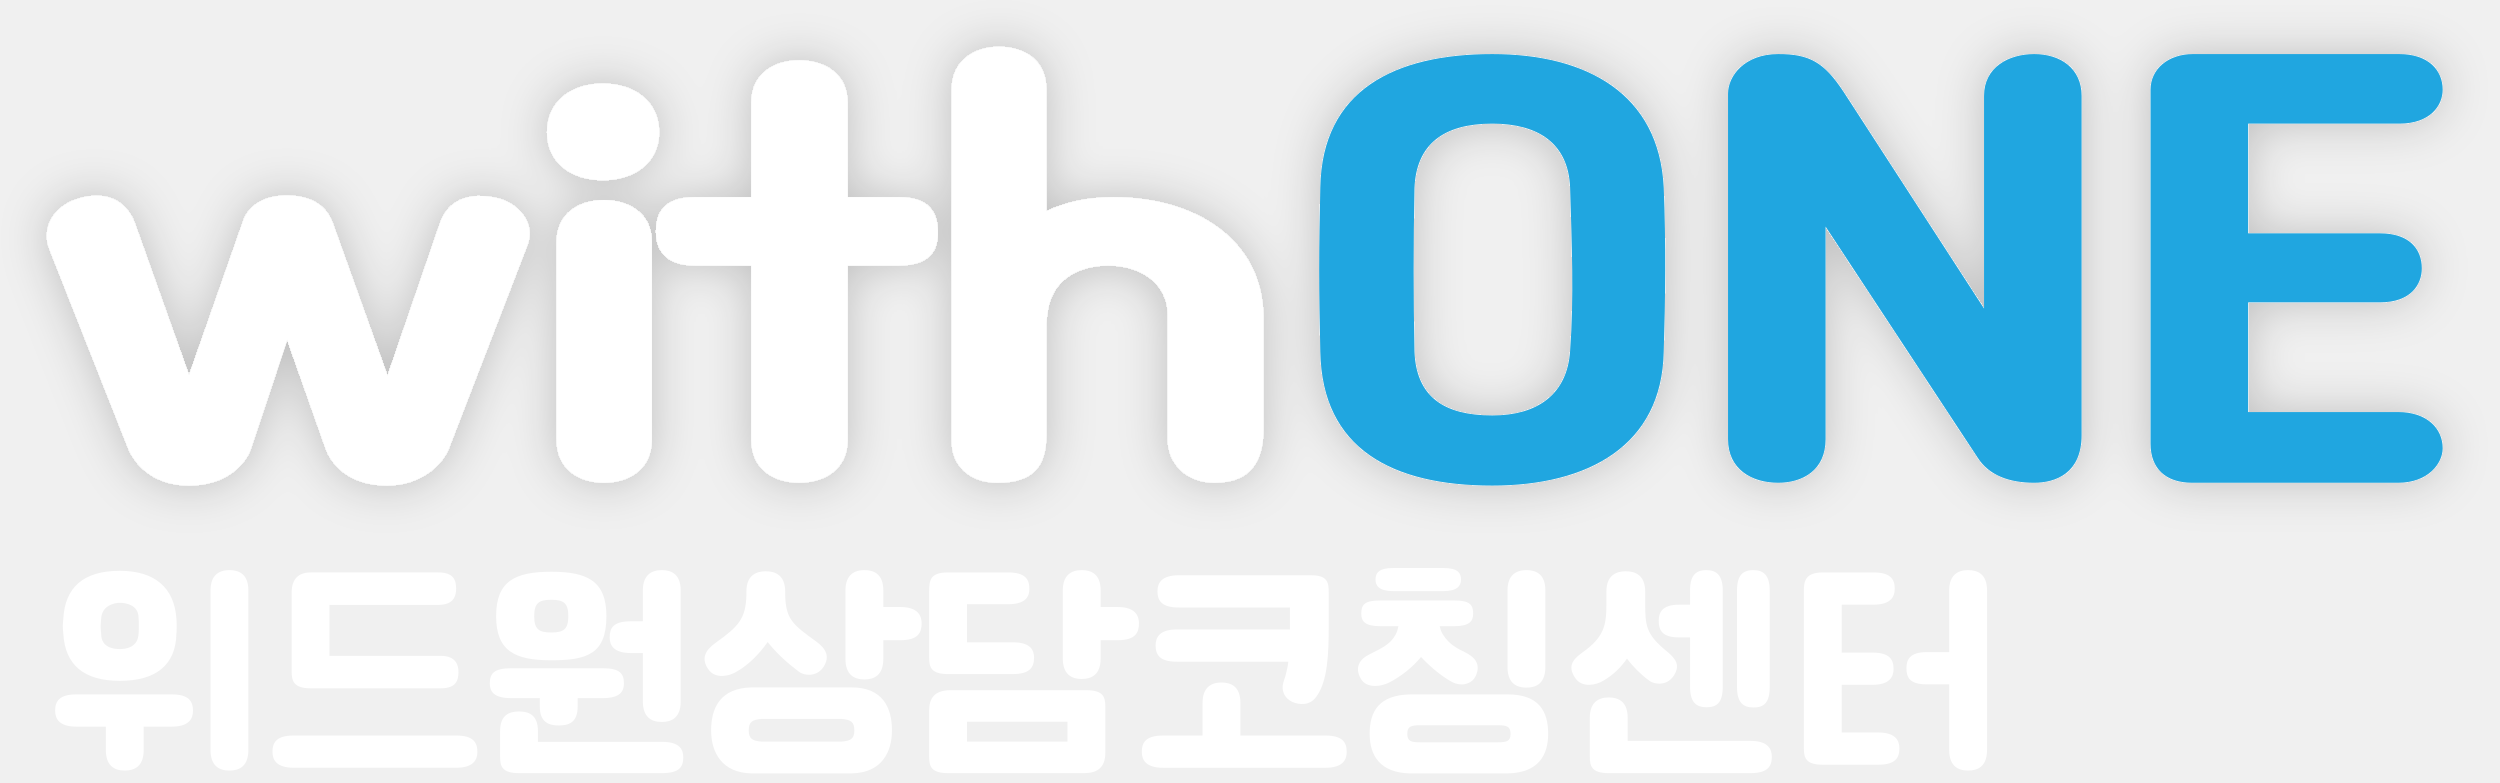
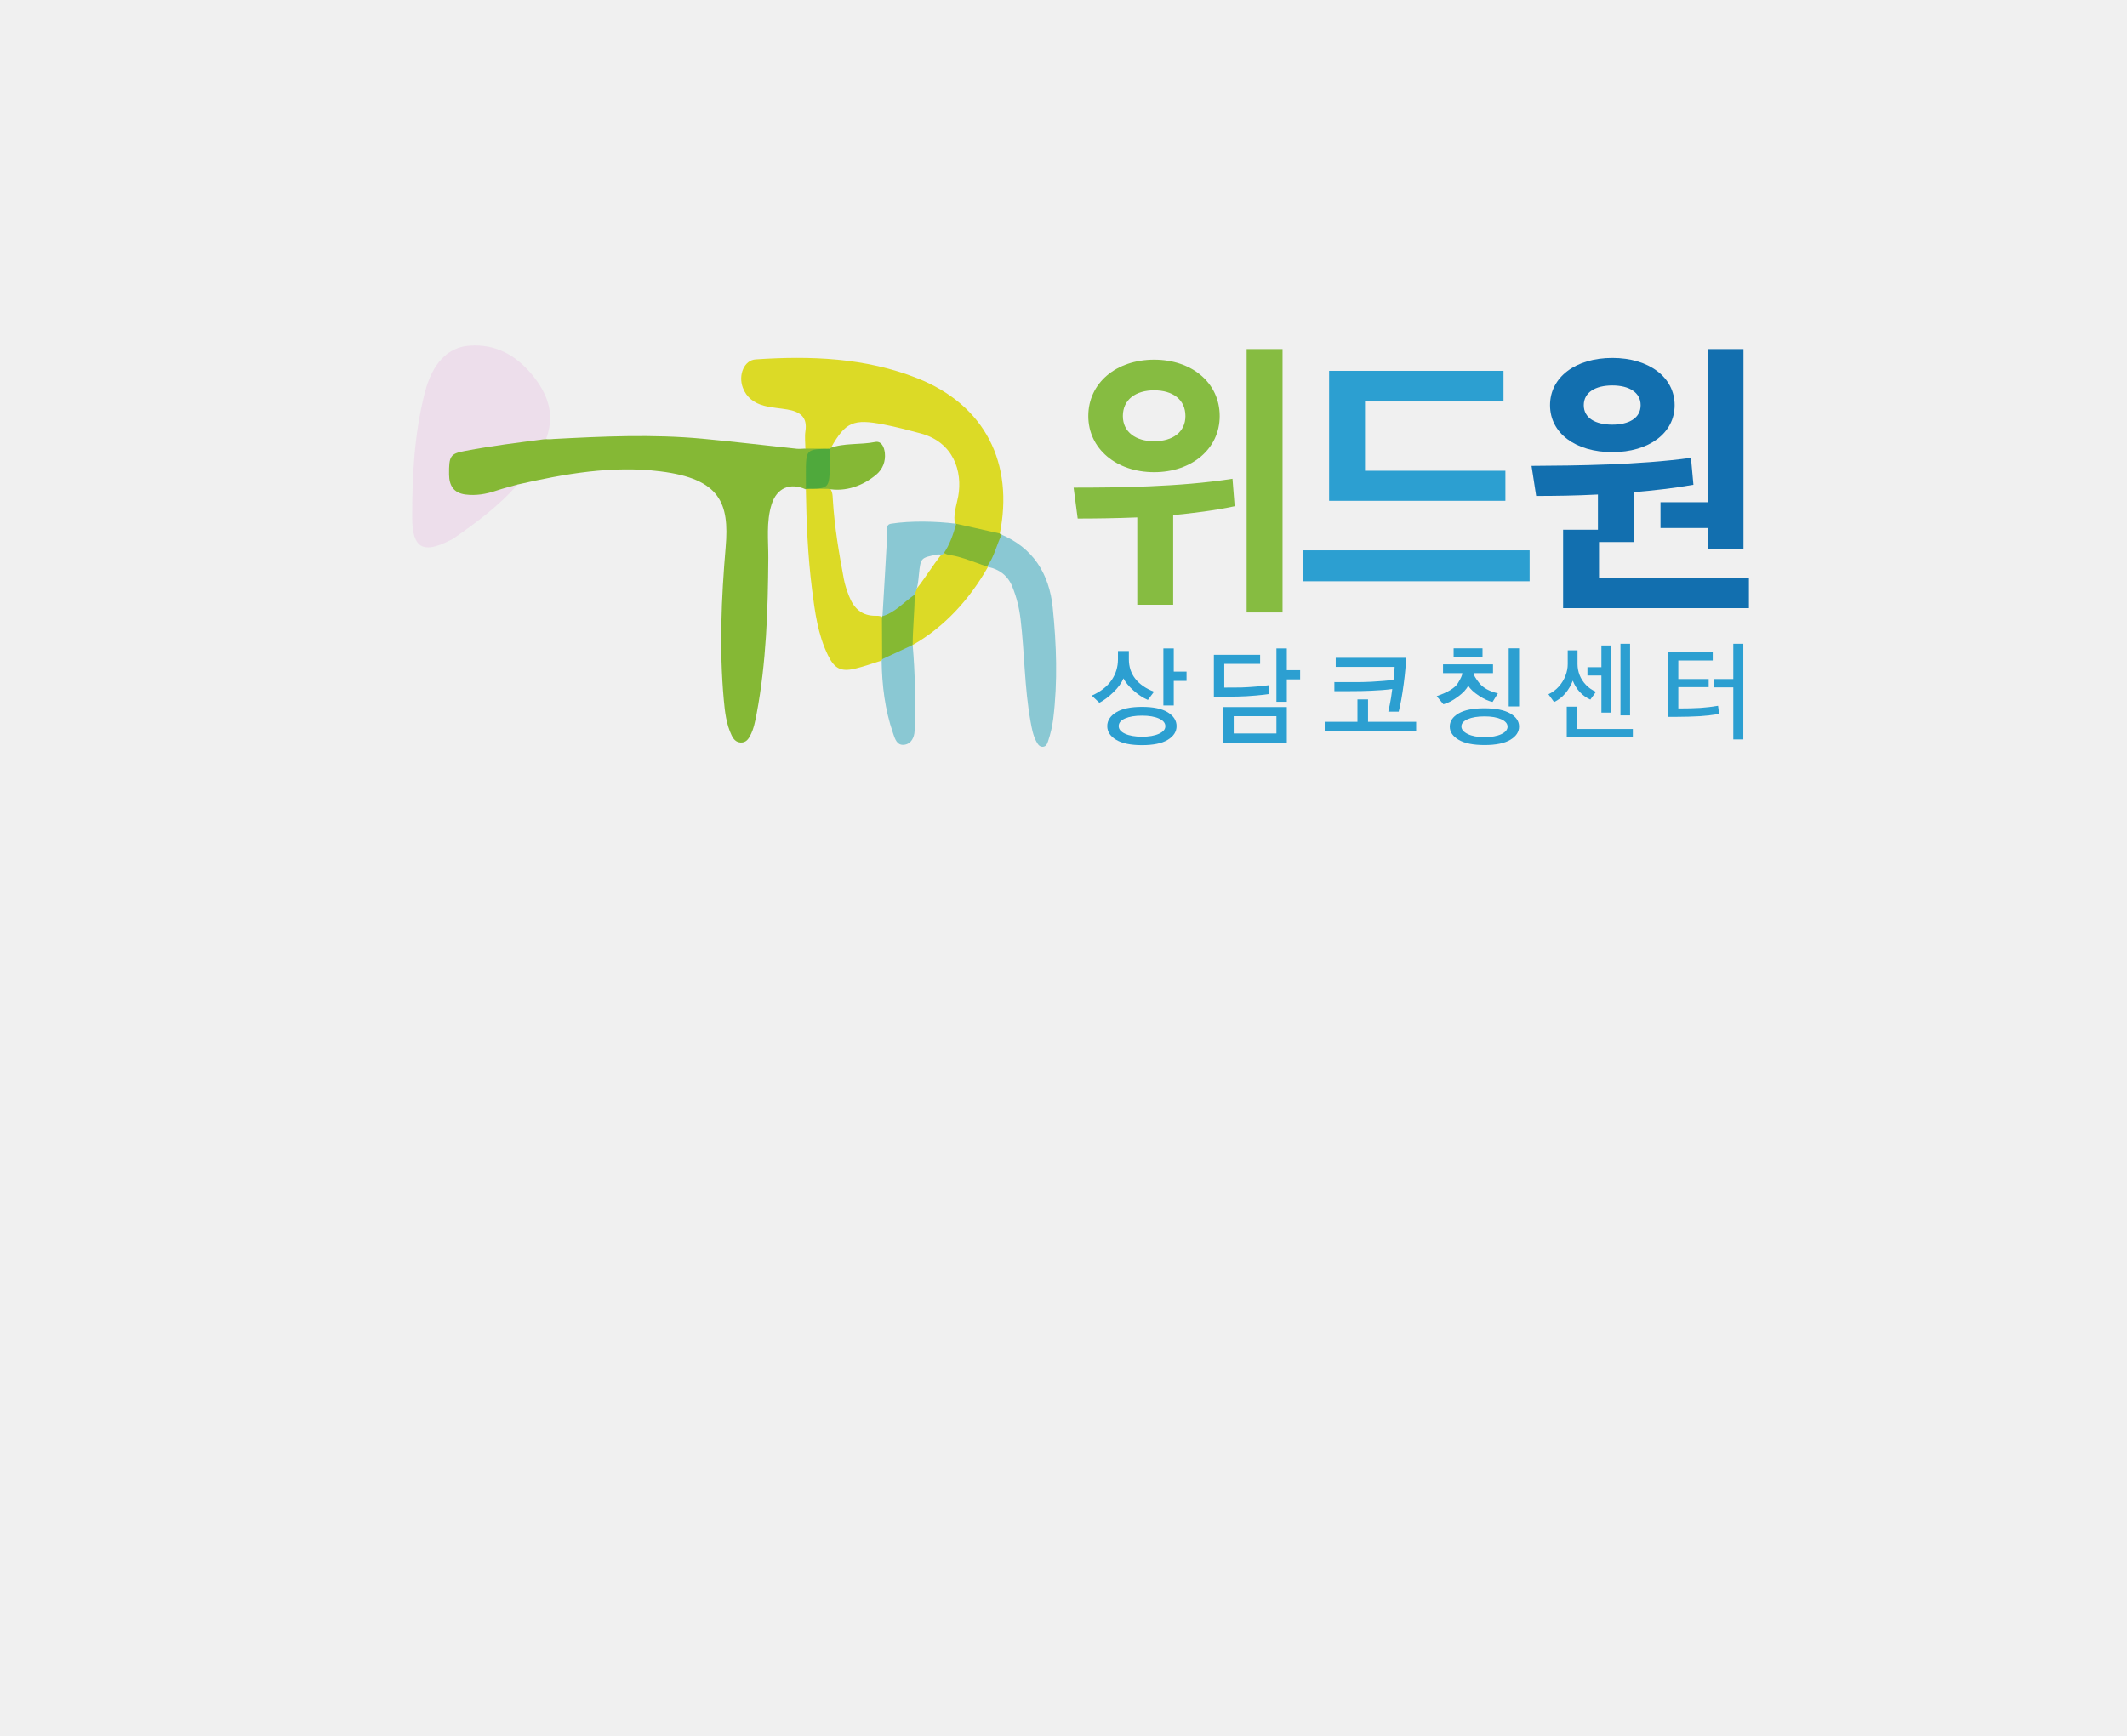
- <svg xmlns="http://www.w3.org/2000/svg" width="214" height="67" viewBox="0 0 214 67" fill="none">
-   <g filter="url(#filter0_d_497_1187)">
-     <path d="M192.438 35.272H205.277C207.739 35.272 209.091 36.676 209.091 38.371C209.091 39.678 207.836 41.324 205.277 41.324H187.66C185.391 41.324 184.088 40.113 184.088 37.983V7.679C184.088 5.888 185.632 4.629 187.708 4.629H205.374C207.836 4.629 209.091 5.984 209.091 7.679C209.091 9.034 208.029 10.583 205.374 10.583H192.438V19.975H203.733C206.195 19.975 207.305 21.282 207.305 22.976C207.305 24.332 206.388 25.881 203.733 25.881H192.438V35.272Z" fill="#20A6E0" />
-     <path d="M178.184 8.211V37.257C178.184 40.501 175.964 41.324 174.129 41.324C172.006 41.324 170.268 40.694 169.303 39.194L156.27 19.394V37.596C156.27 40.258 154.291 41.324 152.216 41.324C149.947 41.324 147.92 40.162 147.92 37.596V8.018C147.92 6.517 149.32 4.629 152.216 4.629C154.87 4.629 156.125 5.307 157.815 7.872L169.834 26.413V8.211C169.834 5.742 171.957 4.629 174.129 4.629C176.35 4.629 178.184 5.839 178.184 8.211Z" fill="#20A6E0" />
-     <path d="M127.74 41.566C119.245 41.566 113.163 38.467 113.018 30.093C112.97 27.769 112.922 25.445 112.922 23.122C112.922 20.846 112.97 18.474 113.018 16.054C113.163 7.679 119.438 4.629 127.74 4.629C135.801 4.629 142.027 8.018 142.414 16.054C142.607 20.701 142.558 25.687 142.414 30.093C142.269 38.177 135.897 41.566 127.74 41.566ZM134.401 16.054C134.256 12.326 131.746 10.583 127.74 10.583C123.541 10.583 121.224 12.374 121.079 16.102C120.983 20.798 120.983 25.445 121.079 30.093C121.224 33.917 123.541 35.563 127.74 35.563C131.65 35.563 134.16 33.723 134.401 30.044C134.739 25.445 134.546 20.943 134.401 16.054Z" fill="#20A6E0" />
-     <path d="M81.463 7.631C81.463 5.162 83.442 4 85.517 4C87.689 4 89.572 5.162 89.572 7.631V18.087C91.165 17.313 93.047 16.877 95.316 16.877C102.363 16.877 108.107 20.556 108.155 27.14V36.725C108.155 39.388 107.141 41.324 103.956 41.324C101.542 41.324 99.95 39.678 99.95 37.596V26.898C99.95 24.332 97.729 22.735 94.881 22.735C91.985 22.735 89.958 24.187 89.668 26.801C89.62 27.14 89.572 27.43 89.572 27.769V37.209C89.572 39.872 88.51 41.324 85.373 41.324C83.007 41.324 81.463 39.872 81.463 37.79V7.631Z" fill="white" />
-     <path d="M76.954 16.875C79.609 16.875 80.284 18.279 80.284 19.925C80.284 21.184 79.802 22.733 76.954 22.733H72.561V37.643C72.561 40.209 70.534 41.322 68.41 41.322C66.287 41.322 64.308 40.209 64.308 37.643V22.733H59.481C56.923 22.733 56.15 21.329 56.15 19.828C56.15 18.328 56.73 16.875 59.481 16.875H64.308V8.791C64.308 6.274 66.287 5.16 68.41 5.16C70.534 5.16 72.561 6.274 72.561 8.791V16.875H76.954Z" fill="white" />
-     <path d="M46.821 11.312C46.821 8.649 48.945 7.148 51.6 7.148C54.255 7.148 56.427 8.649 56.427 11.312C56.427 13.974 54.255 15.427 51.6 15.427C48.945 15.427 46.821 13.974 46.821 11.312ZM47.642 37.647V20.703C47.642 18.234 49.621 17.121 51.696 17.121C53.772 17.121 55.799 18.234 55.799 20.703V37.647C55.799 40.212 53.772 41.326 51.696 41.326C49.621 41.326 47.642 40.212 47.642 37.647Z" fill="white" />
-     <path d="M4.21 21.283C3.582 19.734 4.355 17.749 6.623 17.023C8.892 16.297 10.774 17.023 11.547 19.105L16.18 32.127L20.814 18.911C21.297 17.507 22.745 16.684 24.675 16.733C26.848 16.781 28.006 17.749 28.489 19.105L33.171 32.175L37.66 19.105C38.142 17.701 39.445 16.297 42.438 16.926C44.321 17.313 45.913 19.056 45.141 20.993L38.432 38.372C37.949 39.679 36.115 41.567 33.122 41.567C29.744 41.567 28.296 39.63 27.861 38.372L24.579 29.077L21.49 38.372C21.104 39.63 19.462 41.567 16.18 41.567C12.946 41.567 11.45 39.582 10.967 38.372L4.21 21.283Z" fill="white" />
+ <svg xmlns="http://www.w3.org/2000/svg" width="332" height="271" viewBox="0 0 332 271" fill="none">
+   <mask id="mask0_581_1496" style="mask-type:luminance" maskUnits="userSpaceOnUse" x="0" y="-68" width="240" height="240">
+     <path d="M0 -68.002H239.084V171.082H0V-68.002Z" fill="white" />
+   </mask>
+   <g mask="url(#mask0_581_1496)">
+     <path fill-rule="evenodd" clip-rule="evenodd" d="M86.405 68.54C94.141 68.131 101.877 67.774 109.611 68.496C114.527 68.953 119.437 69.548 124.35 70.068C124.796 70.117 125.254 70.053 125.708 70.043C126.878 69.284 128.085 69.346 129.311 69.887C129.487 70.04 129.549 70.234 129.5 70.465C126.096 70.638 126.323 73.078 126.417 75.43C126.396 75.642 126.337 75.839 126.256 76.031C126.155 76.228 126.002 76.357 125.788 76.417C123.344 75.291 121.249 76.172 120.438 78.747C119.579 81.482 119.941 84.33 119.926 87.112C119.868 95.279 119.612 103.415 118.097 111.466C117.874 112.624 117.659 113.777 117.115 114.829C116.811 115.422 116.413 115.96 115.639 115.933C114.88 115.909 114.468 115.389 114.185 114.783C113.364 113.043 113.146 111.16 112.975 109.273C112.253 101.315 112.59 93.352 113.268 85.431C113.862 78.531 112.388 74.759 103.094 73.597C95.54 72.654 88.153 73.972 80.813 75.646C78.356 77.132 75.745 78.039 72.813 77.673C70.713 77.411 69.822 76.474 69.68 74.363C69.478 71.377 69.984 70.369 72.284 69.915C75.873 69.206 79.395 69.108 83.009 68.547C84.451 68.325 85.037 68.711 86.405 68.54Z" fill="#85B835" />
  </g>
-   <path d="M160.771 65.461H156.031C154.571 65.461 154.411 64.861 154.411 64.061V50.541C154.411 49.721 154.571 49.001 156.031 49.001H160.371C161.831 49.001 162.191 49.581 162.191 50.401C162.191 51.101 161.831 51.761 160.371 51.761H157.651V55.861H160.271C161.731 55.861 162.091 56.441 162.091 57.261C162.091 57.961 161.731 58.621 160.271 58.621H157.651V62.701H160.771C162.231 62.701 162.591 63.361 162.591 64.061C162.591 64.881 162.231 65.461 160.771 65.461ZM168.471 65.961C167.571 65.961 166.851 65.541 166.851 64.201V58.581H164.931C163.471 58.581 163.191 58.001 163.191 57.181C163.191 56.461 163.491 55.821 164.931 55.821H166.851V50.541C166.851 49.201 167.611 48.801 168.471 48.801C169.311 48.801 170.091 49.161 170.091 50.541V64.201C170.091 65.581 169.331 65.961 168.471 65.961Z" fill="white" />
-   <path d="M149.848 66.181H137.708C136.248 66.181 136.088 65.581 136.088 64.781V61.441C136.088 60.101 136.848 59.701 137.708 59.701C138.548 59.701 139.328 60.061 139.328 61.441V63.421H149.848C151.308 63.421 151.668 64.081 151.668 64.781C151.668 65.601 151.308 66.181 149.848 66.181ZM136.088 58.621C135.628 58.641 135.108 58.501 134.788 57.961C134.248 57.101 134.528 56.521 135.388 55.901C137.328 54.541 137.508 53.541 137.508 51.681V50.641C137.508 49.261 138.328 48.901 139.168 48.901C140.008 48.901 140.828 49.261 140.828 50.641V51.621C140.828 53.541 140.888 54.301 142.688 55.761C143.488 56.421 143.828 56.961 143.288 57.821C142.988 58.281 142.568 58.501 142.088 58.521C141.788 58.521 141.468 58.481 141.168 58.261C140.428 57.721 139.808 57.081 139.268 56.381C138.728 57.161 138.068 57.781 137.288 58.241C136.948 58.461 136.508 58.601 136.088 58.621ZM146.088 60.541C145.228 60.541 144.668 60.161 144.668 58.781V54.561H143.728C142.288 54.561 141.988 53.961 141.988 53.141C141.988 52.501 142.208 51.761 143.728 51.761H144.668V50.541C144.668 49.201 145.208 48.801 146.068 48.801C146.888 48.801 147.468 49.201 147.468 50.541V58.781C147.468 60.161 146.948 60.541 146.088 60.541ZM150.108 60.561C149.248 60.561 148.688 60.181 148.688 58.801V50.541C148.688 49.201 149.228 48.801 150.088 48.801C150.908 48.801 151.488 49.201 151.488 50.541V58.801C151.488 60.181 150.968 60.561 150.108 60.561Z" fill="white" />
-   <path d="M129.103 66.201H120.663C118.163 66.141 117.243 64.701 117.243 62.821C117.243 60.881 118.043 59.501 120.703 59.441H129.063C131.763 59.441 132.523 60.921 132.523 62.821C132.523 64.681 131.643 66.141 129.103 66.201ZM121.563 63.541H128.203C128.983 63.541 129.303 63.441 129.303 62.821C129.303 62.181 128.983 62.081 128.203 62.081H121.563C120.783 62.081 120.463 62.181 120.463 62.821C120.463 63.441 120.783 63.541 121.563 63.541ZM117.703 58.721C117.243 58.701 116.763 58.601 116.463 58.061C115.983 57.181 116.303 56.461 117.243 56.001C118.243 55.501 119.003 55.161 119.443 54.361C119.563 54.161 119.643 53.901 119.703 53.601H118.143C116.843 53.601 116.523 53.181 116.523 52.521C116.523 51.741 116.843 51.401 118.143 51.401H124.483C125.783 51.401 126.103 51.741 126.103 52.521C126.103 53.181 125.783 53.601 124.483 53.601H123.243C123.303 53.901 123.403 54.161 123.543 54.361C124.063 55.161 124.683 55.481 125.423 55.841C126.363 56.321 126.723 56.921 126.343 57.821C126.123 58.301 125.763 58.501 125.283 58.581C124.983 58.601 124.643 58.561 124.343 58.401C123.563 58.001 122.543 57.201 121.643 56.241C120.903 57.121 119.963 57.881 118.923 58.421C118.543 58.601 118.123 58.721 117.703 58.721ZM123.543 50.601H119.263C118.063 50.601 117.743 50.141 117.743 49.621C117.743 49.061 118.003 48.621 119.263 48.621H123.543C124.803 48.621 125.063 49.061 125.063 49.621C125.063 50.141 124.743 50.601 123.543 50.601ZM130.663 58.861C129.763 58.861 129.043 58.441 129.043 57.101V50.541C129.043 49.201 129.803 48.801 130.663 48.801C131.503 48.801 132.283 49.161 132.283 50.541V57.101C132.283 58.481 131.523 58.861 130.663 58.861Z" fill="white" />
-   <path d="M110.619 60.082C109.979 59.782 109.619 59.142 109.879 58.342C109.999 58.002 110.099 57.662 110.159 57.342C110.219 57.102 110.259 56.862 110.279 56.642H100.739C99.279 56.642 98.919 56.062 98.919 55.242C98.919 54.542 99.279 53.882 100.739 53.882H110.419V52.002H100.899C99.439 52.002 99.079 51.422 99.079 50.602C99.079 49.902 99.439 49.242 100.899 49.242H112.199C113.639 49.242 113.739 49.822 113.739 50.762V53.562C113.739 55.942 113.659 58.342 112.659 59.662C112.119 60.422 111.199 60.342 110.619 60.082ZM113.459 65.722H99.559C98.099 65.722 97.739 65.062 97.739 64.362C97.739 63.542 98.099 62.962 99.559 62.962H102.939V60.162C102.939 58.822 103.699 58.422 104.559 58.422C105.399 58.422 106.179 58.782 106.179 60.162V62.962H113.459C114.919 62.962 115.279 63.542 115.279 64.362C115.279 65.062 114.919 65.722 113.459 65.722Z" fill="white" />
-   <path d="M92.795 66.181H81.155C79.695 66.181 79.535 65.581 79.535 64.781V60.821C79.535 59.801 79.975 59.081 81.355 59.081H92.995C94.455 59.081 94.615 59.681 94.615 60.481V64.441C94.615 65.781 93.835 66.181 92.795 66.181ZM82.775 63.481H91.375V61.781H82.775V63.481ZM86.695 57.701H81.155C79.695 57.701 79.535 57.101 79.535 56.301V50.641C79.535 49.621 79.655 49.001 81.155 49.001H86.295C87.755 49.001 88.115 49.581 88.115 50.401C88.115 51.041 87.835 51.721 86.295 51.721H82.775V54.981H86.695C88.235 54.981 88.515 55.661 88.515 56.301C88.515 57.121 88.155 57.701 86.695 57.701ZM92.595 58.121C91.695 58.121 90.975 57.701 90.975 56.361V50.541C90.975 49.201 91.735 48.801 92.595 48.801C93.435 48.801 94.215 49.161 94.215 50.541V51.961H95.675C97.195 51.961 97.495 52.721 97.495 53.361C97.495 54.161 97.195 54.801 95.675 54.801H94.215V56.361C94.215 57.741 93.455 58.121 92.595 58.121Z" fill="white" />
-   <path d="M72.932 66.201H64.292C61.792 66.141 60.872 64.401 60.872 62.521C60.872 60.601 61.652 58.901 64.332 58.841H72.892C75.592 58.841 76.352 60.621 76.352 62.521C76.352 64.381 75.472 66.141 72.932 66.201ZM65.192 63.481H72.032C72.812 63.421 73.132 63.241 73.132 62.521C73.132 61.781 72.812 61.601 72.032 61.541H65.192C64.412 61.601 64.092 61.781 64.092 62.521C64.092 63.241 64.412 63.421 65.192 63.481ZM61.872 57.861C61.412 57.881 60.892 57.741 60.572 57.201C60.032 56.341 60.372 55.661 61.232 55.041C63.232 53.621 63.832 52.961 63.892 50.961V50.641C63.892 49.261 64.712 48.901 65.552 48.901C66.392 48.901 67.212 49.261 67.212 50.641V50.961C67.272 52.961 67.812 53.441 69.852 54.901C70.712 55.521 71.052 56.201 70.512 57.061C70.212 57.521 69.792 57.741 69.312 57.761C69.012 57.761 68.692 57.721 68.392 57.501C67.452 56.801 66.492 55.941 65.712 54.961C64.992 55.981 64.092 56.901 63.072 57.481C62.732 57.701 62.292 57.841 61.872 57.861ZM73.992 58.161C73.092 58.161 72.372 57.741 72.372 56.401V50.541C72.372 49.201 73.132 48.801 73.992 48.801C74.832 48.801 75.612 49.161 75.612 50.541V51.961H77.072C78.592 51.961 78.892 52.721 78.892 53.361C78.892 54.161 78.592 54.801 77.072 54.801H75.612V56.401C75.612 57.781 74.852 58.161 73.992 58.161Z" fill="white" />
-   <path d="M56.668 66.181H44.428C42.968 66.181 42.808 65.581 42.808 64.781V62.581C42.808 61.261 43.528 60.901 44.428 60.901C45.268 60.901 46.048 61.201 46.048 62.581V63.501H56.668C58.208 63.501 58.488 64.181 58.488 64.821C58.488 65.621 58.188 66.181 56.668 66.181ZM47.828 62.101C46.948 62.101 46.208 61.801 46.208 60.481V59.761H43.748C42.208 59.761 41.928 59.141 41.928 58.501C41.928 57.701 42.228 57.201 43.748 57.201H51.588C53.108 57.201 53.408 57.701 53.408 58.501C53.408 59.141 53.128 59.761 51.588 59.761H49.448V60.481C49.448 61.861 48.668 62.101 47.828 62.101ZM47.188 56.521C44.088 56.521 42.468 55.741 42.468 52.741C42.468 49.741 44.088 48.941 47.188 48.941C50.288 48.941 51.908 49.741 51.908 52.741C51.908 55.961 50.288 56.521 47.188 56.521ZM47.188 54.141C48.248 54.141 48.648 53.861 48.648 52.741C48.648 51.621 48.248 51.341 47.188 51.341C46.128 51.341 45.728 51.621 45.728 52.741C45.728 53.861 46.128 54.141 47.188 54.141ZM56.648 61.801C55.748 61.801 55.028 61.381 55.028 60.041V55.901H54.008C52.488 55.901 52.188 55.201 52.188 54.561C52.188 53.761 52.488 53.181 54.008 53.181H55.028V50.541C55.028 49.201 55.788 48.801 56.648 48.801C57.488 48.801 58.268 49.161 58.268 50.541V60.041C58.268 61.421 57.508 61.801 56.648 61.801Z" fill="white" />
-   <path d="M37.724 58.92H26.584C25.104 58.92 24.964 58.26 24.964 57.42V50.74C24.964 49.4 25.724 49 26.584 49H37.524C38.864 49 39.044 49.7 39.044 50.4C39.044 50.98 38.864 51.78 37.524 51.78H28.204V56.14H37.724C39.024 56.14 39.244 56.92 39.244 57.52C39.244 58.22 39.064 58.92 37.724 58.92ZM39.044 65.72H25.144C23.684 65.72 23.324 65.06 23.324 64.36C23.324 63.54 23.684 62.96 25.144 62.96H39.044C40.504 62.96 40.864 63.54 40.864 64.36C40.864 65.06 40.504 65.72 39.044 65.72Z" fill="white" />
-   <path d="M10.26 58.281C7.16 58.281 5.58 56.901 5.42 54.261C5.36 53.581 5.36 53.641 5.42 52.961C5.56 50.301 7.12 48.861 10.26 48.861C13.24 48.861 14.92 50.301 15.1 52.961C15.12 53.141 15.12 53.261 15.12 53.361V53.861C15.12 53.941 15.12 54.081 15.1 54.261C15.04 56.961 13.3 58.281 10.26 58.281ZM10.68 65.961C9.78 65.961 9.06 65.541 9.06 64.201V62.201H6.54C5.08 62.201 4.72 61.541 4.72 60.841C4.72 60.021 5.08 59.441 6.54 59.441H14.7C16.16 59.441 16.52 60.021 16.52 60.841C16.52 61.541 16.16 62.201 14.7 62.201H12.3V64.201C12.3 65.581 11.54 65.961 10.68 65.961ZM10.26 55.561C10.78 55.561 11.8 55.421 11.86 54.261C11.88 54.061 11.88 53.921 11.88 53.821V53.301C11.88 53.201 11.88 53.061 11.86 52.881C11.86 51.741 10.7 51.601 10.26 51.601C9.74 51.601 8.72 51.861 8.66 52.941C8.6 53.721 8.6 53.601 8.66 54.261C8.66 55.421 9.7 55.561 10.26 55.561ZM19.64 65.961C18.74 65.961 18.02 65.541 18.02 64.201V50.541C18.02 49.201 18.78 48.801 19.64 48.801C20.48 48.801 21.26 49.161 21.26 50.541V64.201C21.26 65.581 20.5 65.961 19.64 65.961Z" fill="white" />
-   <defs>
-     <filter id="filter0_d_497_1187" x="0" y="0" width="213.092" height="45.566" filterUnits="userSpaceOnUse" color-interpolation-filters="sRGB">
-       <feFlood flood-opacity="0" result="BackgroundImageFix" />
-       <feColorMatrix in="SourceAlpha" type="matrix" values="0 0 0 0 0 0 0 0 0 0 0 0 0 0 0 0 0 0 127 0" result="hardAlpha" />
-       <feOffset />
-       <feGaussianBlur stdDeviation="2" />
-       <feComposite in2="hardAlpha" operator="out" />
-       <feColorMatrix type="matrix" values="0 0 0 0 0 0 0 0 0 0 0 0 0 0 0 0 0 0 0.2 0" />
-       <feBlend mode="normal" in2="BackgroundImageFix" result="effect1_dropShadow_497_1187" />
-       <feBlend mode="normal" in="SourceGraphic" in2="effect1_dropShadow_497_1187" result="shape" />
-     </filter>
-   </defs>
+   <mask id="mask1_581_1496" style="mask-type:luminance" maskUnits="userSpaceOnUse" x="0" y="-68" width="240" height="240">
+     <path d="M0 -68.002H239.084V171.082H0V-68.002Z" fill="white" />
+   </mask>
+   <g mask="url(#mask1_581_1496)">
+     <path fill-rule="evenodd" clip-rule="evenodd" d="M129.435 70.063C128.194 70.059 126.948 70.053 125.707 70.046C125.705 69.133 125.581 68.201 125.718 67.31C126.07 65.053 124.786 64.258 122.902 63.936C121.683 63.728 120.431 63.658 119.243 63.344C117.738 62.946 116.527 62.076 115.949 60.533C115.201 58.529 116.162 56.234 117.944 56.115C126.536 55.537 135.053 55.84 143.187 59.055C153.716 63.22 158.322 72.304 156.036 83.434C153.563 83.678 151.305 82.926 149.103 81.924C148.699 80.523 149.323 78.825 149.563 77.507C150.279 73.589 148.826 69.027 143.671 67.659C141.773 67.155 139.882 66.655 137.957 66.281C133.198 65.35 131.963 65.895 129.704 69.91C129.613 69.961 129.526 70.012 129.435 70.063Z" fill="#DCDA26" />
+   </g>
+   <mask id="mask2_581_1496" style="mask-type:luminance" maskUnits="userSpaceOnUse" x="0" y="-68" width="240" height="240">
+     <path d="M0 -68.002H239.084V171.082H0V-68.002Z" fill="white" />
+   </mask>
+   <g mask="url(#mask2_581_1496)">
+     <path fill-rule="evenodd" clip-rule="evenodd" d="M85.226 68.541C80.578 69.158 77.073 69.551 72.464 70.432C70.306 70.843 70.062 71.209 70.094 74.076C70.113 75.804 70.793 76.961 72.633 77.205C74.287 77.423 75.874 77.145 77.443 76.617C78.546 76.244 79.688 75.967 80.811 75.646C77.901 78.943 74.42 81.563 70.826 84.049C70.612 84.196 70.366 84.298 70.131 84.417C65.998 86.525 64.359 85.521 64.341 80.894C64.32 74.308 64.665 67.766 66.299 61.347C67.467 56.766 69.849 54.214 73.278 53.968C77.347 53.675 80.518 55.455 83.007 58.452C85.142 61.029 86.488 63.948 85.576 67.463C85.41 68.093 85.41 68.093 85.226 68.541Z" fill="#EDDEEB" />
+   </g>
+   <mask id="mask3_581_1496" style="mask-type:luminance" maskUnits="userSpaceOnUse" x="0" y="-68" width="240" height="240">
+     <path d="M0 -68.002H239.084V171.082H0V-68.002Z" fill="white" />
+   </mask>
+   <g mask="url(#mask3_581_1496)">
+     <path fill-rule="evenodd" clip-rule="evenodd" d="M137.612 103.134C136.249 103.558 134.902 104.051 133.514 104.386C131.305 104.921 130.277 104.429 129.258 102.355C127.651 99.091 127.194 95.529 126.745 91.983C126.095 86.815 125.868 81.621 125.787 76.418C125.851 76.386 125.899 76.342 125.937 76.282C127.033 75.569 128.175 75.687 129.331 76.086C129.989 76.588 129.95 77.332 129.996 78.042C130.253 82.212 130.945 86.32 131.716 90.421C131.887 91.317 132.18 92.179 132.51 93.035C133.26 94.985 134.532 96.195 136.749 96.143C137.137 96.135 137.536 96.155 137.842 96.466C138.586 98.49 138.309 100.549 138.065 102.614C137.975 102.839 137.822 103.012 137.612 103.134Z" fill="#DCDA26" />
+   </g>
+   <mask id="mask4_581_1496" style="mask-type:luminance" maskUnits="userSpaceOnUse" x="0" y="-68" width="240" height="240">
+     <path d="M0 -68.002H239.084V171.082H0V-68.002Z" fill="white" />
+   </mask>
+   <g mask="url(#mask4_581_1496)">
+     <path fill-rule="evenodd" clip-rule="evenodd" d="M156.147 83.394C161.273 85.505 163.781 89.611 164.319 94.869C164.909 100.635 165.111 106.439 164.397 112.234C164.247 113.407 163.988 114.539 163.617 115.653C163.468 116.096 163.319 116.57 162.765 116.597C162.234 116.623 161.977 116.173 161.763 115.778C161.231 114.79 161.046 113.693 160.849 112.604C159.903 107.336 159.932 101.971 159.299 96.669C159.089 94.904 158.667 93.199 158.002 91.574C157.318 89.903 156.007 88.872 154.207 88.517C154.165 88.432 154.116 88.346 154.067 88.264C154.604 86.572 154.619 84.661 156.147 83.394Z" fill="#8AC8D3" />
+   </g>
+   <mask id="mask5_581_1496" style="mask-type:luminance" maskUnits="userSpaceOnUse" x="0" y="-68" width="240" height="240">
+     <path d="M0 -68.002H239.084V171.082H0V-68.002Z" fill="white" />
+   </mask>
+   <g mask="url(#mask5_581_1496)">
+     <path fill-rule="evenodd" clip-rule="evenodd" d="M154.205 88.52C151.433 93.452 147.432 97.904 142.46 100.707C141.365 98.449 142.36 95.672 142.282 93.346C142.293 93.128 142.339 92.915 142.404 92.706C144.202 90.703 145.479 88.3 147.23 86.251C149.799 86.062 152.065 86.839 154.092 88.391L154.205 88.52Z" fill="#DCDA26" />
+   </g>
+   <mask id="mask6_581_1496" style="mask-type:luminance" maskUnits="userSpaceOnUse" x="0" y="-68" width="240" height="240">
+     <path d="M0 -68.002H239.084V171.082H0V-68.002Z" fill="white" />
+   </mask>
+   <g mask="url(#mask6_581_1496)">
+     <path fill-rule="evenodd" clip-rule="evenodd" d="M142.46 100.706C142.841 105.171 142.929 109.645 142.758 114.118C142.719 115.095 142.26 116.16 141.124 116.287C139.963 116.414 139.676 115.297 139.39 114.469C138.127 110.802 137.665 106.997 137.614 103.135C137.636 103.061 137.663 102.99 137.691 102.92C139.036 101.66 140.497 100.639 142.46 100.706Z" fill="#8AC8D3" />
+   </g>
+   <mask id="mask7_581_1496" style="mask-type:luminance" maskUnits="userSpaceOnUse" x="0" y="-68" width="240" height="240">
+     <path d="M0 -68.002H239.084V171.082H0V-68.002Z" fill="white" />
+   </mask>
+   <g mask="url(#mask7_581_1496)">
+     <path fill-rule="evenodd" clip-rule="evenodd" d="M154.093 88.388C154.008 88.5 152.538 87.911 152.362 87.85C151.766 87.645 151.178 87.427 150.58 87.231C149.904 87.01 149.213 86.816 148.51 86.703C147.917 86.606 147.224 86.495 147.242 85.957C147.262 85.269 147.72 84.622 147.935 83.964C148.161 83.27 148.405 82.579 148.769 81.939C148.898 81.812 149.062 81.757 149.244 81.775C151.507 82.28 153.771 82.785 156.035 83.291C156.069 83.402 156.305 83.366 156.348 83.478C155.559 85.023 155.196 86.966 154.093 88.388Z" fill="#85B733" />
+   </g>
+   <mask id="mask8_581_1496" style="mask-type:luminance" maskUnits="userSpaceOnUse" x="0" y="-68" width="240" height="240">
+     <path d="M0 -68.002H239.084V171.082H0V-68.002Z" fill="white" />
+   </mask>
+   <g mask="url(#mask8_581_1496)">
+     <path fill-rule="evenodd" clip-rule="evenodd" d="M142.462 100.704C140.872 101.443 139.284 102.18 137.694 102.918C137.683 100.758 137.675 98.598 137.663 96.435C137.678 96.347 137.694 96.258 137.709 96.166C139.372 95.023 140.709 93.379 142.773 92.843C142.775 95.332 142.457 98.215 142.462 100.704C142.569 100.573 142.353 100.837 142.462 100.704Z" fill="#85B933" />
+   </g>
+   <mask id="mask9_581_1496" style="mask-type:luminance" maskUnits="userSpaceOnUse" x="0" y="-68" width="240" height="240">
+     <path d="M0 -68.002H239.084V171.082H0V-68.002Z" fill="white" />
+   </mask>
+   <g mask="url(#mask9_581_1496)">
+     <path fill-rule="evenodd" clip-rule="evenodd" d="M129.254 76.328C128.149 76.314 127.044 76.299 125.938 76.283C125.938 76.167 125.934 76.048 125.934 75.933C128.491 75.602 129.277 74.038 128.959 71.657C128.897 71.202 129.156 70.776 129.465 70.425C129.465 70.303 129.452 70.183 129.436 70.064L129.511 69.972C131.801 69.116 134.261 69.486 136.613 69.008C137.584 68.813 138.02 69.821 138.116 70.725C138.258 72.05 137.763 73.258 136.81 74.072C134.72 75.851 131.992 76.836 129.254 76.328Z" fill="#85B835" />
+   </g>
+   <mask id="mask10_581_1496" style="mask-type:luminance" maskUnits="userSpaceOnUse" x="0" y="-68" width="240" height="240">
+     <path d="M0 -68.002H239.084V171.082H0V-68.002Z" fill="white" />
+   </mask>
+   <g mask="url(#mask10_581_1496)">
+     <path fill-rule="evenodd" clip-rule="evenodd" d="M129.514 70.092C129.514 70.817 129.519 71.542 129.512 72.267C129.488 76.306 129.488 76.306 125.8 76.316C125.794 75.591 125.787 74.866 125.787 74.141C125.787 70.115 125.787 70.115 129.514 70.092Z" fill="#4FA93C" />
+   </g>
+   <mask id="mask11_581_1496" style="mask-type:luminance" maskUnits="userSpaceOnUse" x="0" y="-68" width="240" height="240">
+     <path d="M0 -68.002H239.084V171.082H0V-68.002Z" fill="white" />
+   </mask>
+   <g mask="url(#mask11_581_1496)">
+     <path fill-rule="evenodd" clip-rule="evenodd" d="M137.743 96.215C137.992 92.003 138.254 87.792 138.48 83.579C138.525 82.702 138.214 81.908 139.075 81.769C142.157 81.286 146.112 81.373 149.247 81.774C148.812 83.372 148.226 85.129 147.226 86.494C146.967 86.685 146.623 86.514 146.296 86.581C143.719 87.091 143.706 87.091 143.439 89.635C143.34 90.599 143.284 91.565 142.911 92.474C142.864 92.596 142.823 92.718 142.776 92.84C141.108 93.984 139.766 95.606 137.743 96.215Z" fill="#8AC8D3" />
+   </g>
+   <mask id="mask12_581_1496" style="mask-type:luminance" maskUnits="userSpaceOnUse" x="92" y="30" width="240" height="241">
+     <path d="M92.178 30.971H331.262V270.055H92.178V30.971Z" fill="white" />
+   </mask>
+   <g mask="url(#mask12_581_1496)">
+     <path d="M183.21 106.307V110.143H181.589V101.238H183.21V104.855H185.206V106.307H183.21ZM180.889 112.179C180.22 111.88 179.345 111.732 178.264 111.732C177.161 111.732 176.278 111.878 175.612 112.169C174.947 112.462 174.615 112.863 174.615 113.37C174.615 113.854 174.947 114.251 175.612 114.56C176.278 114.87 177.161 115.026 178.264 115.026C179.345 115.026 180.22 114.873 180.889 114.57C181.56 114.265 181.896 113.872 181.896 113.386C181.896 112.881 181.56 112.478 180.889 112.179ZM182.277 115.507C181.363 116.065 180.02 116.344 178.246 116.344C176.483 116.344 175.141 116.065 174.217 115.507C173.291 114.949 172.83 114.236 172.83 113.37C172.83 112.503 173.291 111.784 174.217 111.215C175.141 110.646 176.483 110.363 178.246 110.363C180.02 110.363 181.363 110.646 182.277 111.215C183.192 111.784 183.65 112.503 183.65 113.37C183.65 114.236 183.192 114.949 182.277 115.507ZM179.172 109.28C178.404 108.955 177.653 108.461 176.916 107.802C176.182 107.144 175.662 106.516 175.361 105.918C175.056 106.641 174.53 107.364 173.778 108.089C173.027 108.816 172.299 109.359 171.597 109.72L170.412 108.605C171.797 107.987 172.825 107.186 173.496 106.207C174.166 105.226 174.501 104.14 174.501 102.945V101.644H176.203V102.945C176.203 104.105 176.537 105.114 177.2 105.97C177.866 106.826 178.842 107.501 180.129 107.996L179.172 109.28Z" fill="#2C9FD1" />
+   </g>
+   <mask id="mask13_581_1496" style="mask-type:luminance" maskUnits="userSpaceOnUse" x="92" y="30" width="240" height="241">
+     <path d="M92.178 30.971H331.262V270.055H92.178V30.971Z" fill="white" />
+   </mask>
+   <g mask="url(#mask13_581_1496)">
+     <path d="M200.857 106.071V109.568H199.236V101.239H200.857V104.635H202.935V106.071H200.857ZM199.236 111.816H192.569V114.519H199.236V111.816ZM190.963 110.396H200.857V115.938H190.963V110.396ZM196 108.596C195.055 108.681 194.099 108.734 193.138 108.757L189.471 108.775V102.236H196.69V103.655H191.094V107.354L193.738 107.338C194.408 107.316 195.192 107.268 196.089 107.194C196.988 107.121 197.668 107.045 198.134 106.966V108.351C197.658 108.43 196.946 108.513 196 108.596Z" fill="#2C9FD1" />
+   </g>
+   <mask id="mask14_581_1496" style="mask-type:luminance" maskUnits="userSpaceOnUse" x="92" y="30" width="240" height="241">
+     <path d="M92.178 30.971H331.262V270.055H92.178V30.971Z" fill="white" />
+   </mask>
+   <g mask="url(#mask14_581_1496)">
+     <path d="M219.099 106.814C218.861 108.605 218.601 110.036 218.319 111.106H216.699C216.71 111.06 216.788 110.691 216.934 109.999C217.078 109.306 217.208 108.497 217.314 107.574C216.85 107.642 216.322 107.699 215.734 107.743C215.143 107.788 214.563 107.822 213.991 107.844C213.102 107.89 211.955 107.911 210.543 107.911H208.281V106.492C208.388 106.492 209.191 106.495 210.689 106.501C212.186 106.508 213.302 106.488 214.037 106.442C214.643 106.409 215.265 106.367 215.904 106.316C216.542 106.264 217.076 106.206 217.509 106.137C217.563 105.631 217.604 105.252 217.631 104.998C217.658 104.744 217.679 104.454 217.687 104.128H208.492V102.708H219.456C219.456 103.653 219.337 105.022 219.099 106.814ZM206.771 114.113V112.693H211.882V109.195H213.535V112.693H221.046V114.113H206.771Z" fill="#2C9FD1" />
+   </g>
+   <mask id="mask15_581_1496" style="mask-type:luminance" maskUnits="userSpaceOnUse" x="92" y="30" width="240" height="241">
+     <path d="M92.178 30.971H331.262V270.055H92.178V30.971Z" fill="white" />
+   </mask>
+   <g mask="url(#mask15_581_1496)">
+     <path d="M235.49 101.224H237.114V110.297H235.49V101.224ZM229.098 112.283C228.44 112.569 228.109 112.95 228.109 113.422C228.109 113.885 228.44 114.278 229.098 114.606C229.758 114.932 230.635 115.096 231.727 115.096C232.808 115.096 233.676 114.939 234.331 114.629C234.983 114.32 235.312 113.93 235.312 113.456C235.312 112.983 234.983 112.597 234.331 112.3C233.676 112.001 232.808 111.85 231.727 111.85C230.635 111.85 229.758 111.995 229.098 112.283ZM226.893 101.224H231.403V102.593H226.893V101.224ZM235.726 111.386C236.649 111.922 237.112 112.606 237.112 113.439C237.112 114.273 236.656 114.963 235.74 115.509C234.828 116.056 233.483 116.328 231.712 116.328C229.95 116.328 228.603 116.056 227.681 115.509C226.754 114.963 226.293 114.273 226.293 113.439C226.293 112.606 226.751 111.922 227.665 111.386C228.577 110.852 229.916 110.584 231.678 110.584C233.452 110.584 234.799 110.852 235.726 111.386ZM232.975 109.587C232.382 109.486 231.678 109.17 230.868 108.64C230.056 108.111 229.489 107.581 229.163 107.053C228.914 107.605 228.378 108.185 227.549 108.792C226.723 109.401 225.974 109.789 225.303 109.958L224.251 108.692C225.992 108.094 227.094 107.419 227.559 106.664C228.023 105.909 228.256 105.386 228.256 105.094H225.238V103.725H233.041V105.094H230.007C230.007 105.386 230.308 105.906 230.908 106.656C231.507 107.406 232.473 107.936 233.802 108.252L232.975 109.587Z" fill="#2C9FD1" />
+   </g>
+   <path d="M272.11 115.45H270.547V107.316H267.586V106.018H270.547V100.512H272.11V115.45ZM260.366 101.843H267.336V103.123H261.963V106.018H266.704V107.282H261.963V110.609C263.299 110.609 264.43 110.582 265.356 110.526C266.288 110.465 267.225 110.354 268.168 110.194L268.334 111.475C267.292 111.641 266.26 111.757 265.24 111.824C264.22 111.885 262.983 111.918 261.53 111.924H260.366V101.843Z" fill="#2C9FD1" />
+   <path d="M254.435 111.691H252.937V100.512H254.435V111.691ZM241.692 108.397C242.324 108.098 242.867 107.693 243.322 107.183C243.777 106.667 244.121 106.104 244.354 105.494C244.592 104.879 244.708 104.271 244.703 103.672V101.543H246.233V103.672C246.233 104.266 246.342 104.842 246.558 105.403C246.78 105.963 247.107 106.47 247.539 106.925C247.972 107.379 248.496 107.743 249.111 108.014L248.23 109.229C247.581 108.929 247.026 108.527 246.566 108.023C246.106 107.512 245.748 106.927 245.493 106.268C245.21 107.011 244.822 107.673 244.329 108.256C243.835 108.838 243.25 109.29 242.574 109.611L241.692 108.397ZM244.553 110.327H246.117V113.82H254.867V115.101H244.553V110.327ZM247.78 104.172H249.96V100.778H251.474V111.258H249.96V105.469H247.78V104.172Z" fill="#2C9FD1" />
+   <mask id="mask16_581_1496" style="mask-type:luminance" maskUnits="userSpaceOnUse" x="92" y="30" width="240" height="241">
+     <path d="M92.178 30.971H331.262V270.055H92.178V30.971Z" fill="white" />
+   </mask>
+   <g mask="url(#mask16_581_1496)">
+     <path d="M200.191 95.625H194.586V54.501H200.191V95.625ZM175.265 64.961C175.265 67.465 177.302 68.894 180.147 68.894C183.035 68.894 185.031 67.465 185.031 64.961C185.031 62.368 183.035 60.939 180.147 60.939C177.302 60.939 175.265 62.368 175.265 64.961ZM169.871 64.961C169.871 59.776 174.245 56.156 180.147 56.156C186.05 56.156 190.381 59.776 190.381 64.961C190.381 70.057 186.05 73.722 180.147 73.722C174.245 73.722 169.871 70.057 169.871 64.961ZM192.717 79.041C189.574 79.71 186.305 80.113 183.12 80.426V94.418H177.515V80.784C174.161 80.918 170.975 80.963 168.215 80.963L167.579 76.136C174.415 76.136 184.097 76.046 192.378 74.751L192.717 79.041Z" fill="#86BC41" />
+   </g>
+   <mask id="mask17_581_1496" style="mask-type:luminance" maskUnits="userSpaceOnUse" x="92" y="30" width="240" height="241">
+     <path d="M92.178 30.971H331.262V270.055H92.178V30.971Z" fill="white" />
+   </mask>
+   <g mask="url(#mask17_581_1496)">
+     <path d="M234.975 78.194H207.458V57.9H234.679V62.683H213.063V73.5H234.975V78.194ZM238.755 90.754H203.339V85.927H238.755V90.754Z" fill="#2C9FD1" />
+   </g>
+   <mask id="mask18_581_1496" style="mask-type:luminance" maskUnits="userSpaceOnUse" x="92" y="30" width="240" height="241">
+     <path d="M92.178 30.971H331.262V270.055H92.178V30.971Z" fill="white" />
+   </mask>
+   <g mask="url(#mask18_581_1496)">
+     <path d="M266.531 78.416V54.501H272.135V85.702H266.531V82.438H259.184V78.416H266.531ZM247.208 63.263C247.208 65.274 249.035 66.302 251.667 66.302C254.259 66.302 256.084 65.274 256.084 63.263C256.084 61.252 254.259 60.178 251.667 60.178C249.035 60.178 247.208 61.252 247.208 63.263ZM241.943 63.263C241.943 58.883 245.935 55.887 251.667 55.887C257.358 55.887 261.392 58.883 261.392 63.263C261.392 67.644 257.358 70.594 251.667 70.594C245.935 70.594 241.943 67.644 241.943 63.263ZM272.985 90.26V94.953H243.982V82.706H249.417V77.208C245.978 77.388 242.707 77.432 239.778 77.432L239.055 72.739C246.191 72.694 255.703 72.605 263.939 71.487L264.323 75.689C261.265 76.226 258.122 76.583 254.979 76.851V84.628H249.587V90.26H272.985Z" fill="#126FAF" />
+   </g>
</svg>
